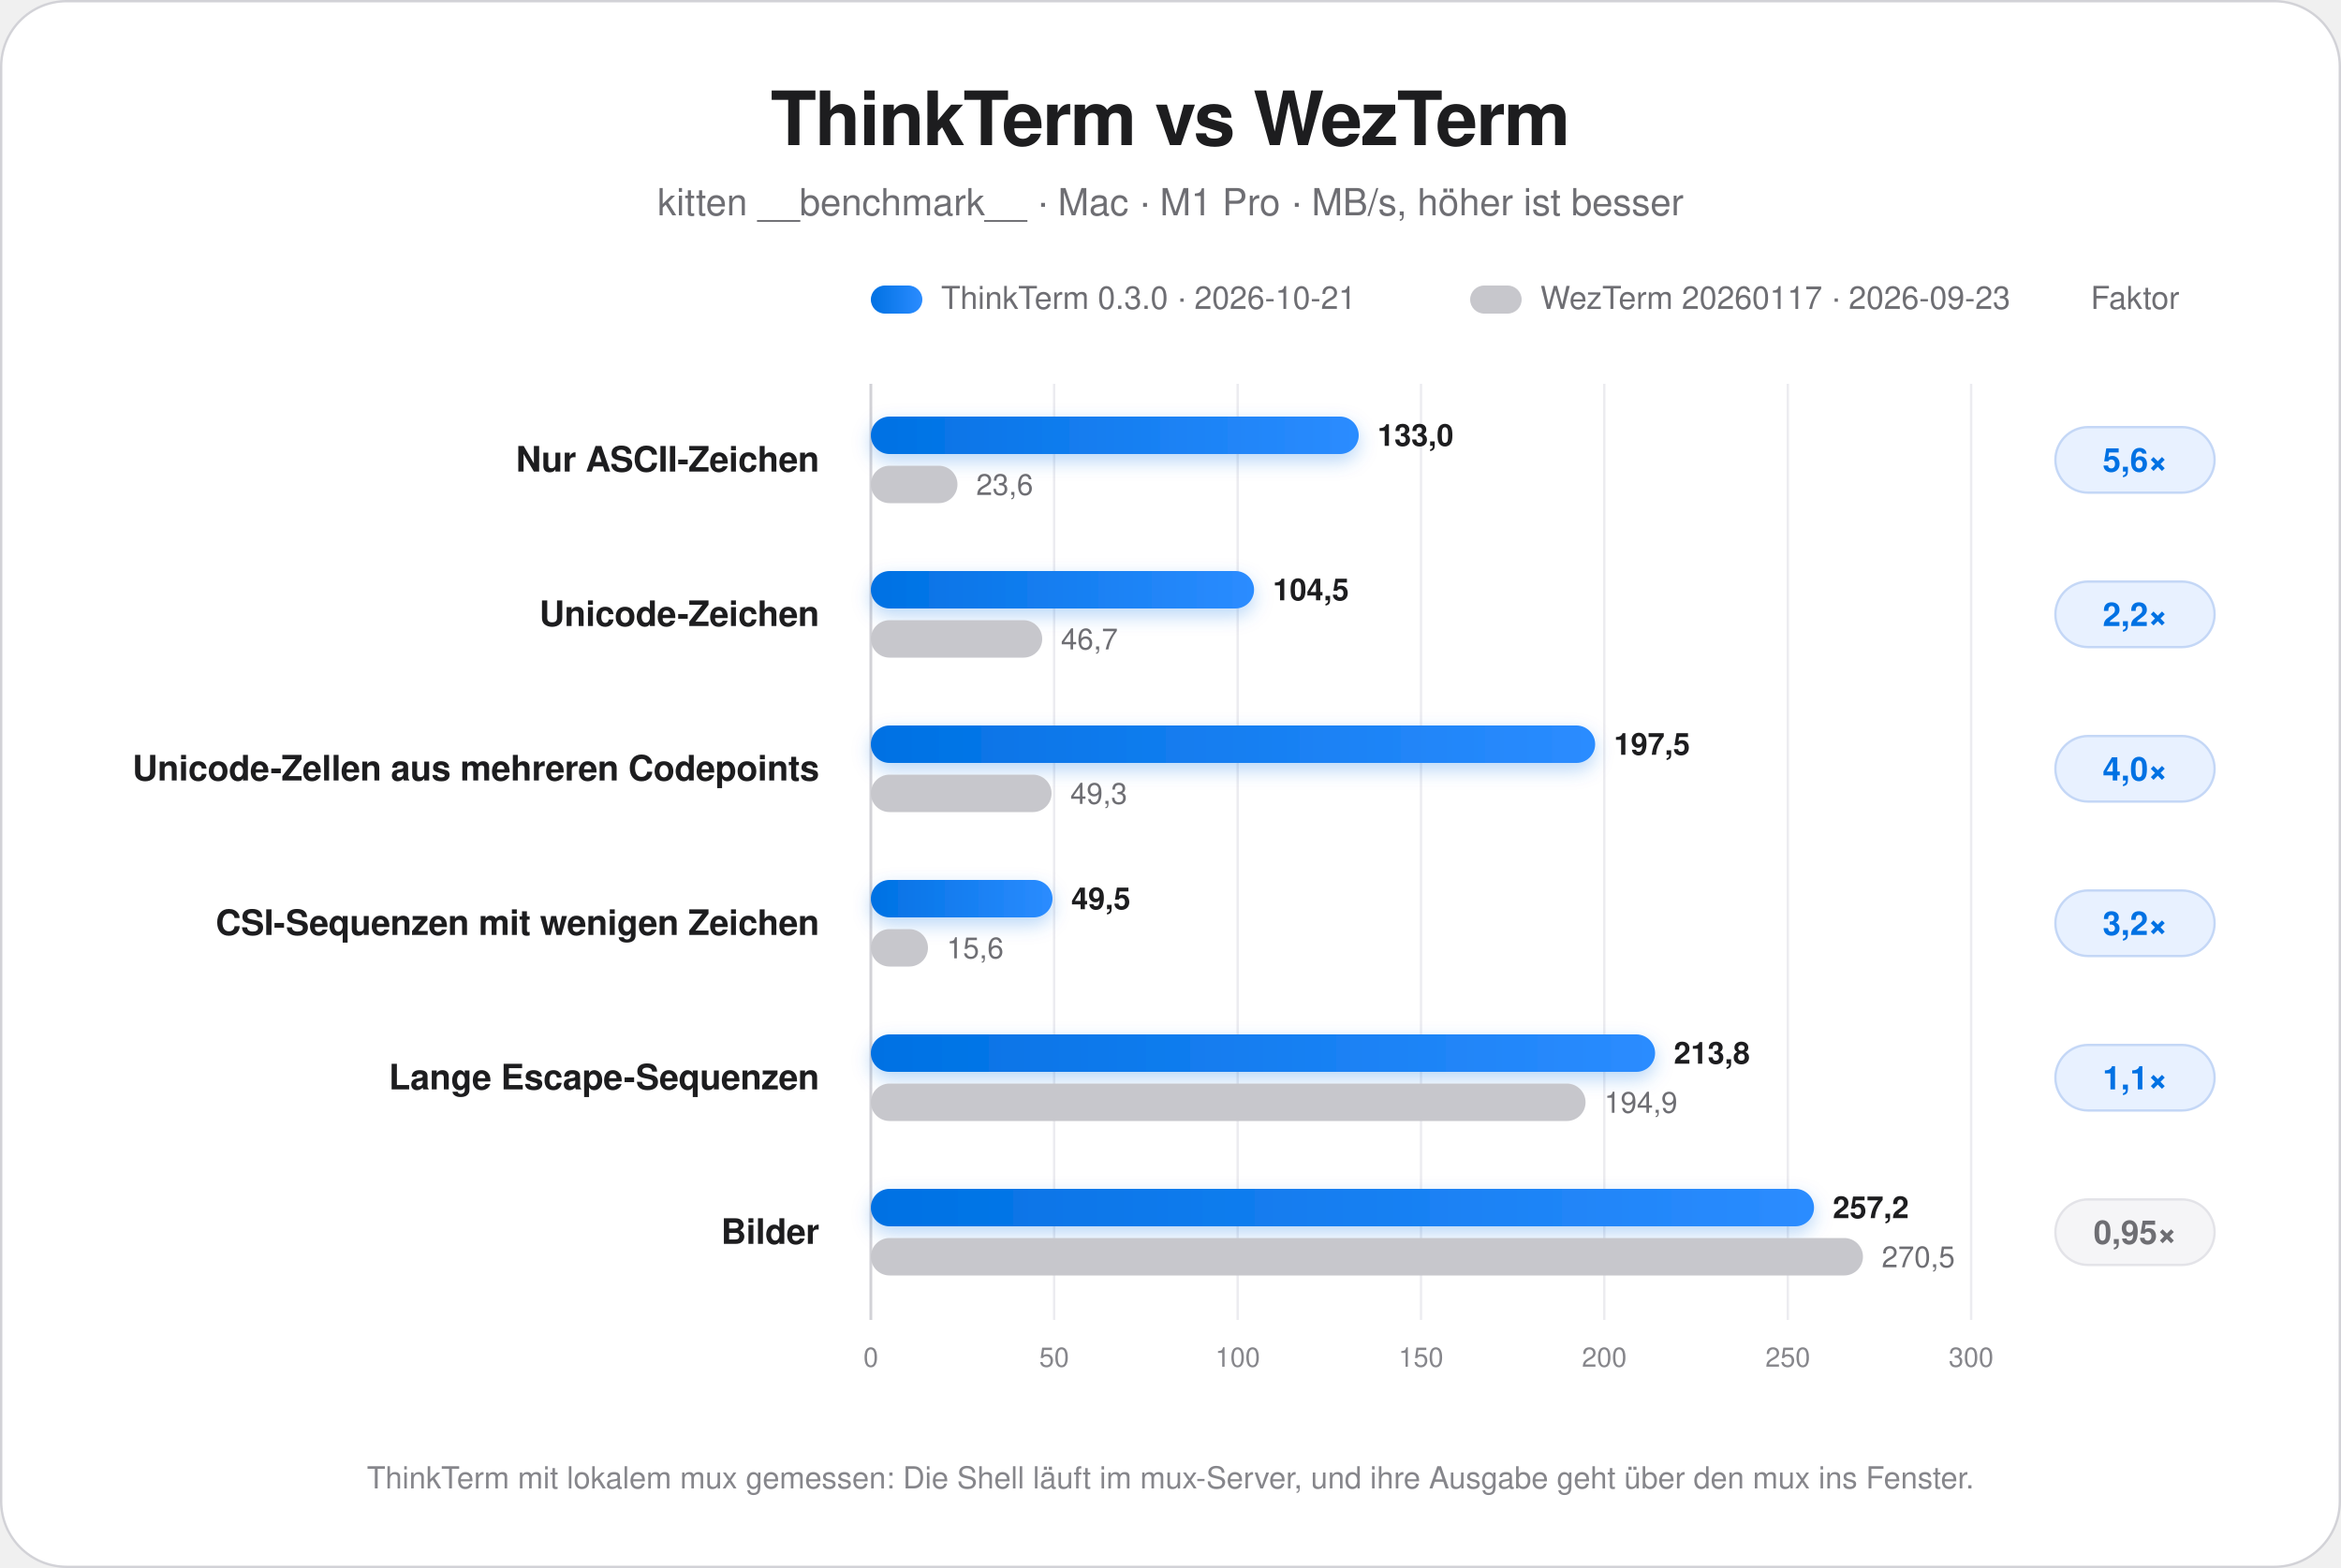
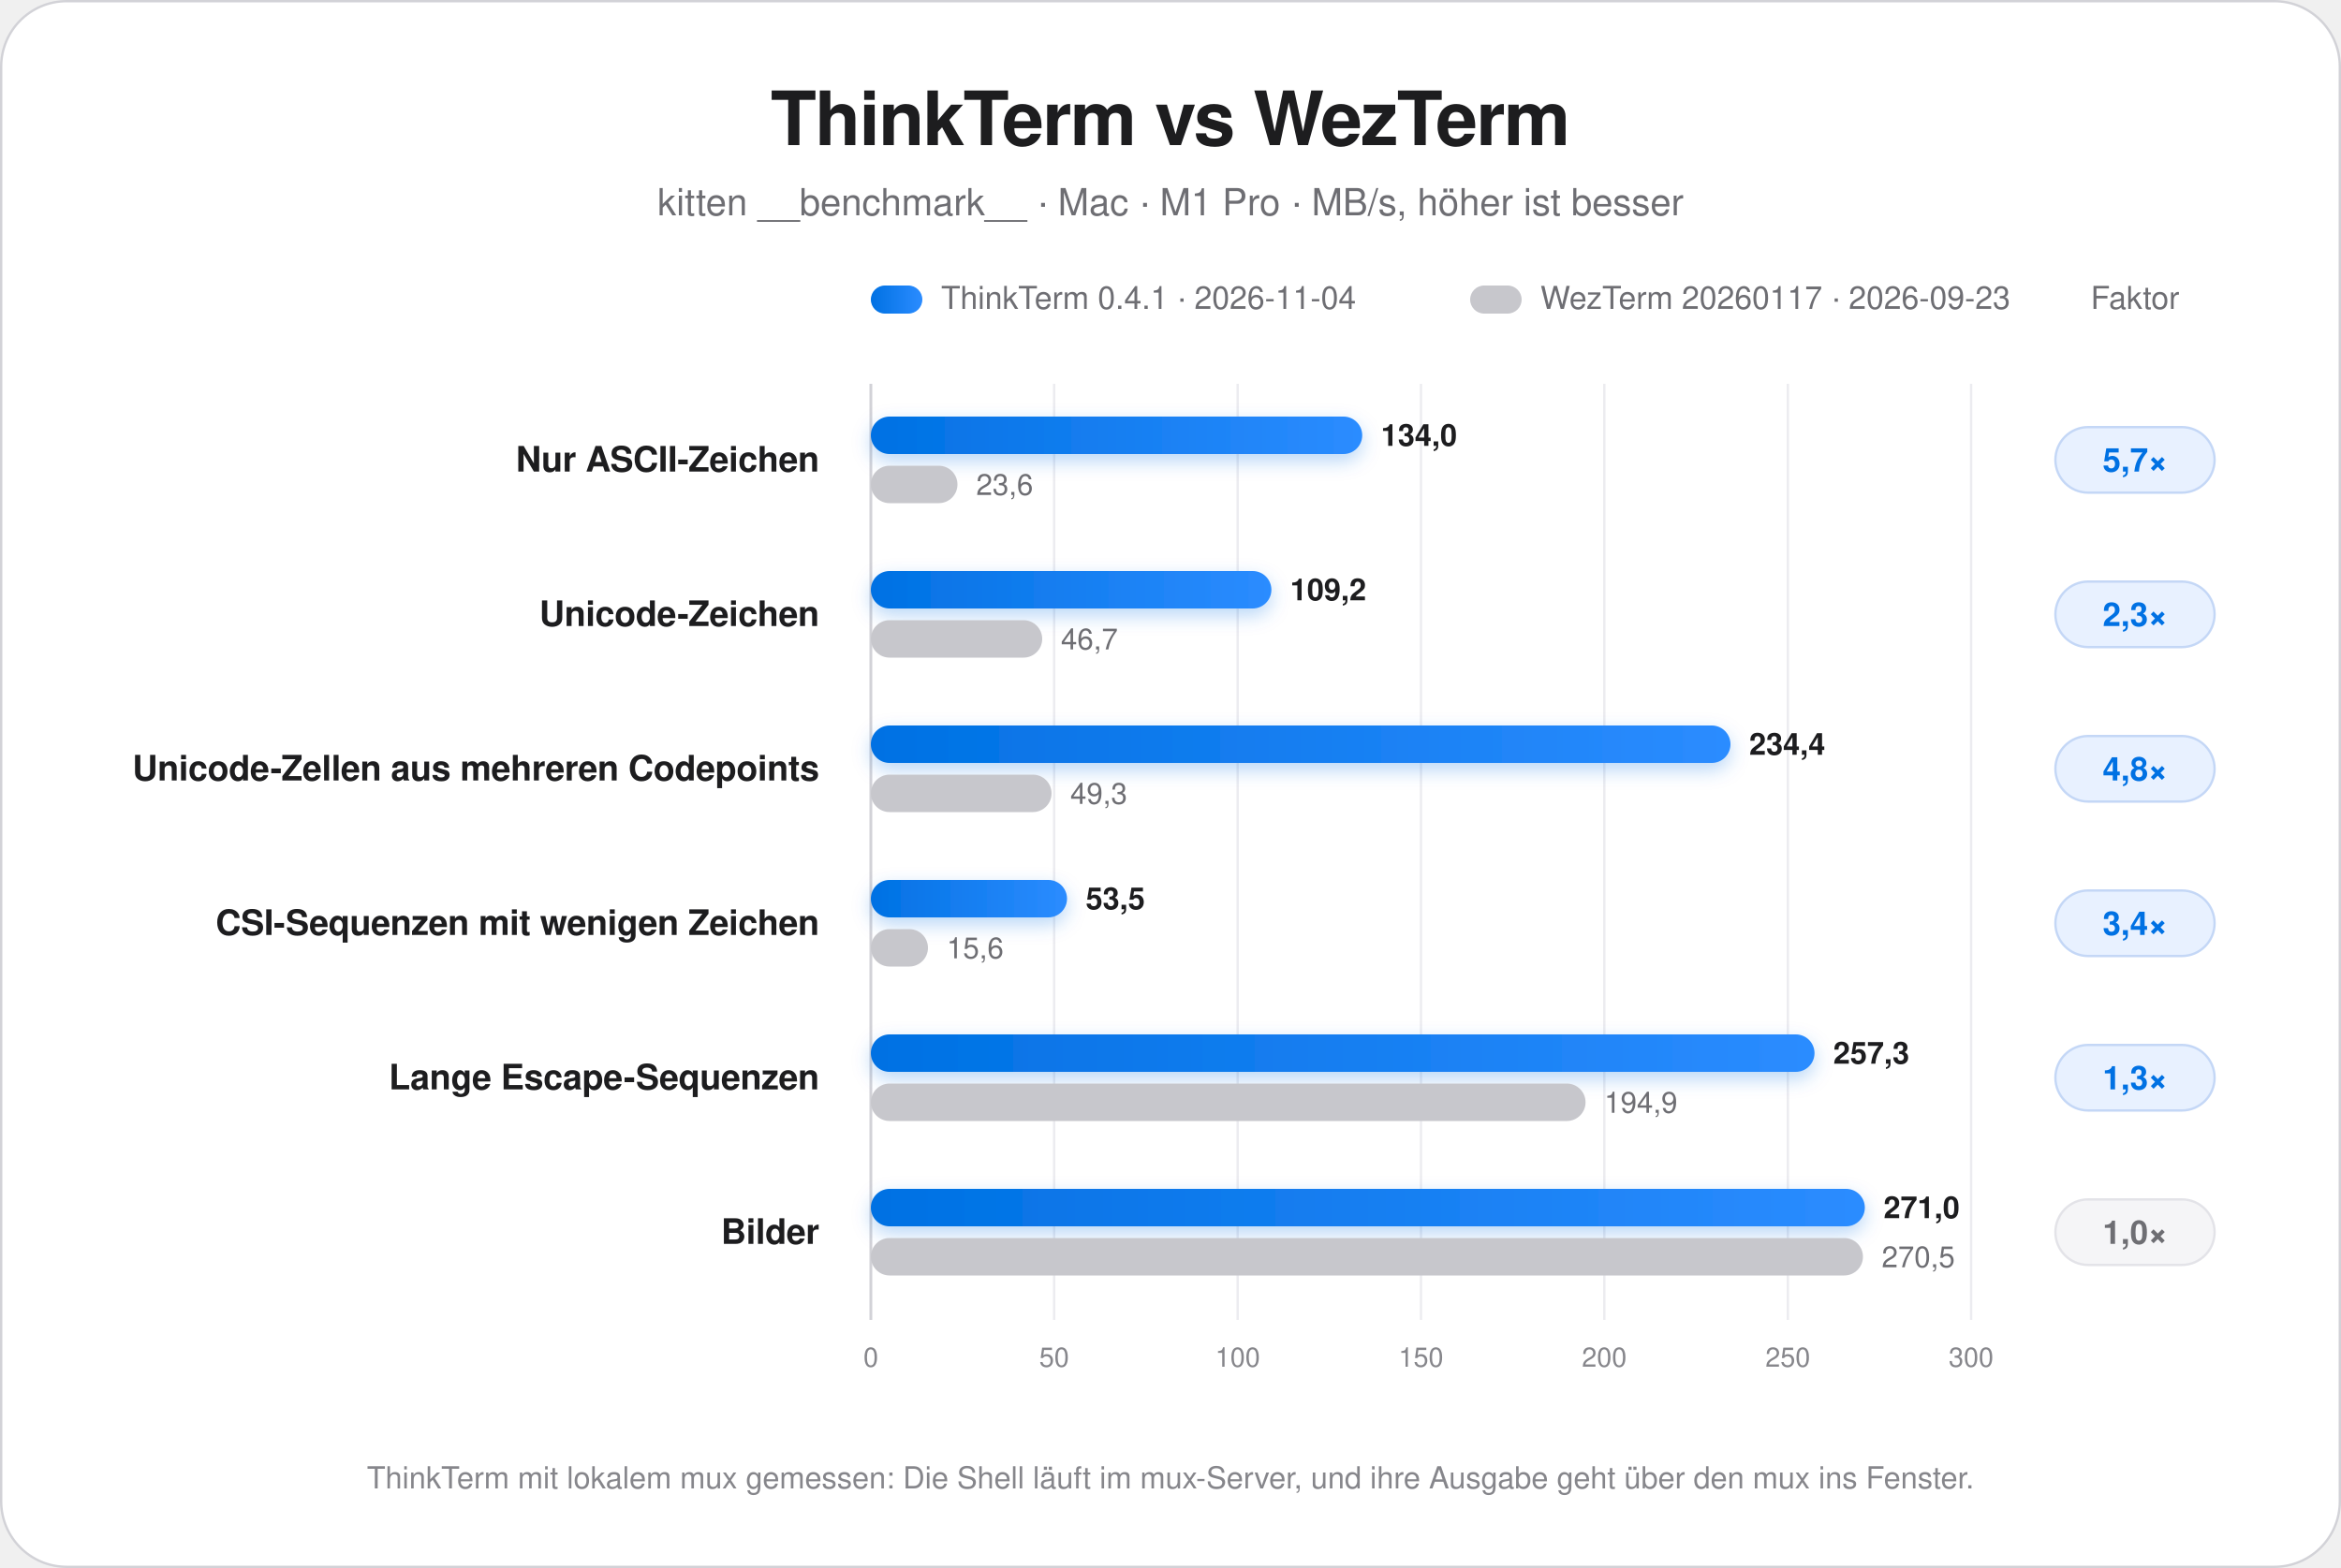
<svg xmlns="http://www.w3.org/2000/svg" viewBox="0 0 1000 670" width="1000" height="670" role="img" aria-labelledby="t d">
  <defs>
    <linearGradient id="ours" x1="0" y1="0" x2="1" y2="0">
      <stop offset="0" stop-color="#0071e3" />
      <stop offset="1" stop-color="#2b8cff" />
    </linearGradient>
    <filter id="glow" x="-10%" y="-80%" width="120%" height="300%">
      <feDropShadow dx="0" dy="3" stdDeviation="4" flood-color="#0071e3" flood-opacity="0.28" />
    </filter>
  </defs>
  <style>
text { font-family: -apple-system, BlinkMacSystemFont, 'SF Pro Display', 'SF Pro Text', 'Segoe UI', 'Helvetica Neue', Helvetica, Arial, sans-serif; fill: #1d1d1f; }
.headline { font-size: 32px; font-weight: 700; letter-spacing: -0.6px; }
.subhead { font-size: 16px; fill: #6e6e73; }
.label { font-size: 15px; font-weight: 600; letter-spacing: -0.1px; }
.legend { font-size: 13.5px; font-weight: 500; fill: #6e6e73; }
.val-ours { font-size: 13px; font-weight: 700; }
.val-theirs { font-size: 12.5px; font-weight: 500; fill: #6e6e73; }
.tick { font-size: 11.5px; fill: #86868b; }
.caption { font-size: 13px; font-weight: 500; fill: #86868b; }
.grid { stroke: #ececf0; stroke-width: 1; }
.axis { stroke: #d2d2d7; stroke-width: 1.2; }
.ours { fill: url(#ours); }
.ours-bar { fill: url(#ours); filter: url(#glow); }
.theirs { fill: #c7c7cc; }
.win { fill: #e8f1ff; stroke: #c4d7f6; }
.win-t { font-size: 14px; font-weight: 700; fill: #0071e3; }
.even { fill: #f5f5f7; stroke: #e3e3e8; }
.even-t { font-size: 14px; font-weight: 700; fill: #6e6e73; }
</style>
  <rect x="0.5" y="0.5" width="999" height="669" rx="28" fill="#ffffff" stroke="#d2d2d7" />
  <text x="500" y="62" class="headline" text-anchor="middle">ThinkTerm vs WezTerm</text>
  <text x="500" y="92" class="subhead" text-anchor="middle">kitten __benchmark__ · Mac · M1 Pro · MB/s, höher ist besser</text>
  <rect x="372" y="122" width="22" height="12" rx="6" class="ours" />
-   <text x="402" y="132" class="legend">ThinkTerm 0.3.0 · 2026-10-21</text>
+   <text x="402" y="132" class="legend">ThinkTerm 0.4.1 · 2026-11-04</text>
  <rect x="628" y="122" width="22" height="12" rx="6" class="theirs" />
  <text x="658" y="132" class="legend">WezTerm 20260117 · 2026-09-23</text>
  <text x="912" y="132" class="legend" text-anchor="middle">Faktor</text>
  <line x1="450.3" y1="164" x2="450.3" y2="564" class="grid" />
  <text x="450.3" y="584" class="tick" text-anchor="middle">50</text>
  <line x1="528.7" y1="164" x2="528.7" y2="564" class="grid" />
  <text x="528.7" y="584" class="tick" text-anchor="middle">100</text>
  <line x1="607.0" y1="164" x2="607.0" y2="564" class="grid" />
  <text x="607.0" y="584" class="tick" text-anchor="middle">150</text>
  <line x1="685.3" y1="164" x2="685.3" y2="564" class="grid" />
  <text x="685.3" y="584" class="tick" text-anchor="middle">200</text>
  <line x1="763.7" y1="164" x2="763.7" y2="564" class="grid" />
  <text x="763.7" y="584" class="tick" text-anchor="middle">250</text>
  <line x1="842.0" y1="164" x2="842.0" y2="564" class="grid" />
  <text x="842.0" y="584" class="tick" text-anchor="middle">300</text>
  <line x1="372" y1="164" x2="372" y2="564" class="axis" />
  <text x="372" y="584" class="tick" text-anchor="middle">0</text>
  <text x="350" y="201.5" class="label" text-anchor="end">Nur ASCII-Zeichen</text>
-   <rect x="372" y="178" width="208.4" height="16" rx="8.0" class="ours-bar" />
-   <text x="588.4" y="190.5" class="val-ours">133,0</text>
+   <rect x="372" y="178" width="209.9" height="16" rx="8.0" class="ours-bar" />
+   <text x="589.9" y="190.5" class="val-ours">134,0</text>
  <rect x="372" y="199" width="37.0" height="16" rx="8.0" class="theirs" />
  <text x="417.0" y="211.5" class="val-theirs">23,6</text>
  <rect x="878" y="182.5" width="68" height="28" rx="14" class="win" />
-   <text x="912" y="201.5" class="win-t" text-anchor="middle">5,6×</text>
+   <text x="912" y="201.5" class="win-t" text-anchor="middle">5,7×</text>
  <text x="350" y="267.5" class="label" text-anchor="end">Unicode-Zeichen</text>
-   <rect x="372" y="244" width="163.7" height="16" rx="8.0" class="ours-bar" />
-   <text x="543.7" y="256.5" class="val-ours">104,5</text>
+   <rect x="372" y="244" width="171.1" height="16" rx="8.0" class="ours-bar" />
+   <text x="551.1" y="256.5" class="val-ours">109,2</text>
  <rect x="372" y="265" width="73.2" height="16" rx="8.0" class="theirs" />
  <text x="453.2" y="277.5" class="val-theirs">46,7</text>
  <rect x="878" y="248.5" width="68" height="28" rx="14" class="win" />
-   <text x="912" y="267.5" class="win-t" text-anchor="middle">2,2×</text>
+   <text x="912" y="267.5" class="win-t" text-anchor="middle">2,3×</text>
  <text x="350" y="333.5" class="label" text-anchor="end">Unicode-Zellen aus mehreren Codepoints</text>
-   <rect x="372" y="310" width="309.4" height="16" rx="8.0" class="ours-bar" />
-   <text x="689.4" y="322.5" class="val-ours">197,5</text>
+   <rect x="372" y="310" width="367.2" height="16" rx="8.0" class="ours-bar" />
+   <text x="747.2" y="322.5" class="val-ours">234,4</text>
  <rect x="372" y="331" width="77.2" height="16" rx="8.0" class="theirs" />
  <text x="457.2" y="343.5" class="val-theirs">49,3</text>
  <rect x="878" y="314.5" width="68" height="28" rx="14" class="win" />
-   <text x="912" y="333.5" class="win-t" text-anchor="middle">4,0×</text>
+   <text x="912" y="333.5" class="win-t" text-anchor="middle">4,8×</text>
  <text x="350" y="399.5" class="label" text-anchor="end">CSI-Sequenzen mit wenigen Zeichen</text>
-   <rect x="372" y="376" width="77.6" height="16" rx="8.0" class="ours-bar" />
-   <text x="457.6" y="388.5" class="val-ours">49,5</text>
+   <rect x="372" y="376" width="83.8" height="16" rx="8.0" class="ours-bar" />
+   <text x="463.8" y="388.5" class="val-ours">53,5</text>
  <rect x="372" y="397" width="24.4" height="16" rx="8.0" class="theirs" />
  <text x="404.4" y="409.5" class="val-theirs">15,6</text>
  <rect x="878" y="380.5" width="68" height="28" rx="14" class="win" />
-   <text x="912" y="399.5" class="win-t" text-anchor="middle">3,2×</text>
+   <text x="912" y="399.5" class="win-t" text-anchor="middle">3,4×</text>
  <text x="350" y="465.5" class="label" text-anchor="end">Lange Escape-Sequenzen</text>
-   <rect x="372" y="442" width="335.0" height="16" rx="8.0" class="ours-bar" />
-   <text x="715.0" y="454.5" class="val-ours">213,8</text>
+   <rect x="372" y="442" width="403.1" height="16" rx="8.0" class="ours-bar" />
+   <text x="783.1" y="454.5" class="val-ours">257,3</text>
  <rect x="372" y="463" width="305.3" height="16" rx="8.0" class="theirs" />
  <text x="685.3" y="475.5" class="val-theirs">194,9</text>
  <rect x="878" y="446.5" width="68" height="28" rx="14" class="win" />
-   <text x="912" y="465.5" class="win-t" text-anchor="middle">1,1×</text>
+   <text x="912" y="465.5" class="win-t" text-anchor="middle">1,3×</text>
  <text x="350" y="531.5" class="label" text-anchor="end">Bilder</text>
-   <rect x="372" y="508" width="402.9" height="16" rx="8.0" class="ours-bar" />
-   <text x="782.9" y="520.5" class="val-ours">257,2</text>
+   <rect x="372" y="508" width="424.6" height="16" rx="8.0" class="ours-bar" />
+   <text x="804.6" y="520.5" class="val-ours">271,0</text>
  <rect x="372" y="529" width="423.8" height="16" rx="8.0" class="theirs" />
  <text x="803.8" y="541.5" class="val-theirs">270,5</text>
  <rect x="878" y="512.5" width="68" height="28" rx="14" class="even" />
-   <text x="912" y="531.5" class="even-t" text-anchor="middle">0,95×</text>
+   <text x="912" y="531.5" class="even-t" text-anchor="middle">1,0×</text>
  <text x="500" y="636" class="caption" text-anchor="middle">ThinkTerm mit lokalem mux gemessen: Die Shell läuft im mux-Server, und ihre Ausgabe geht über den mux ins Fenster.</text>
</svg>
